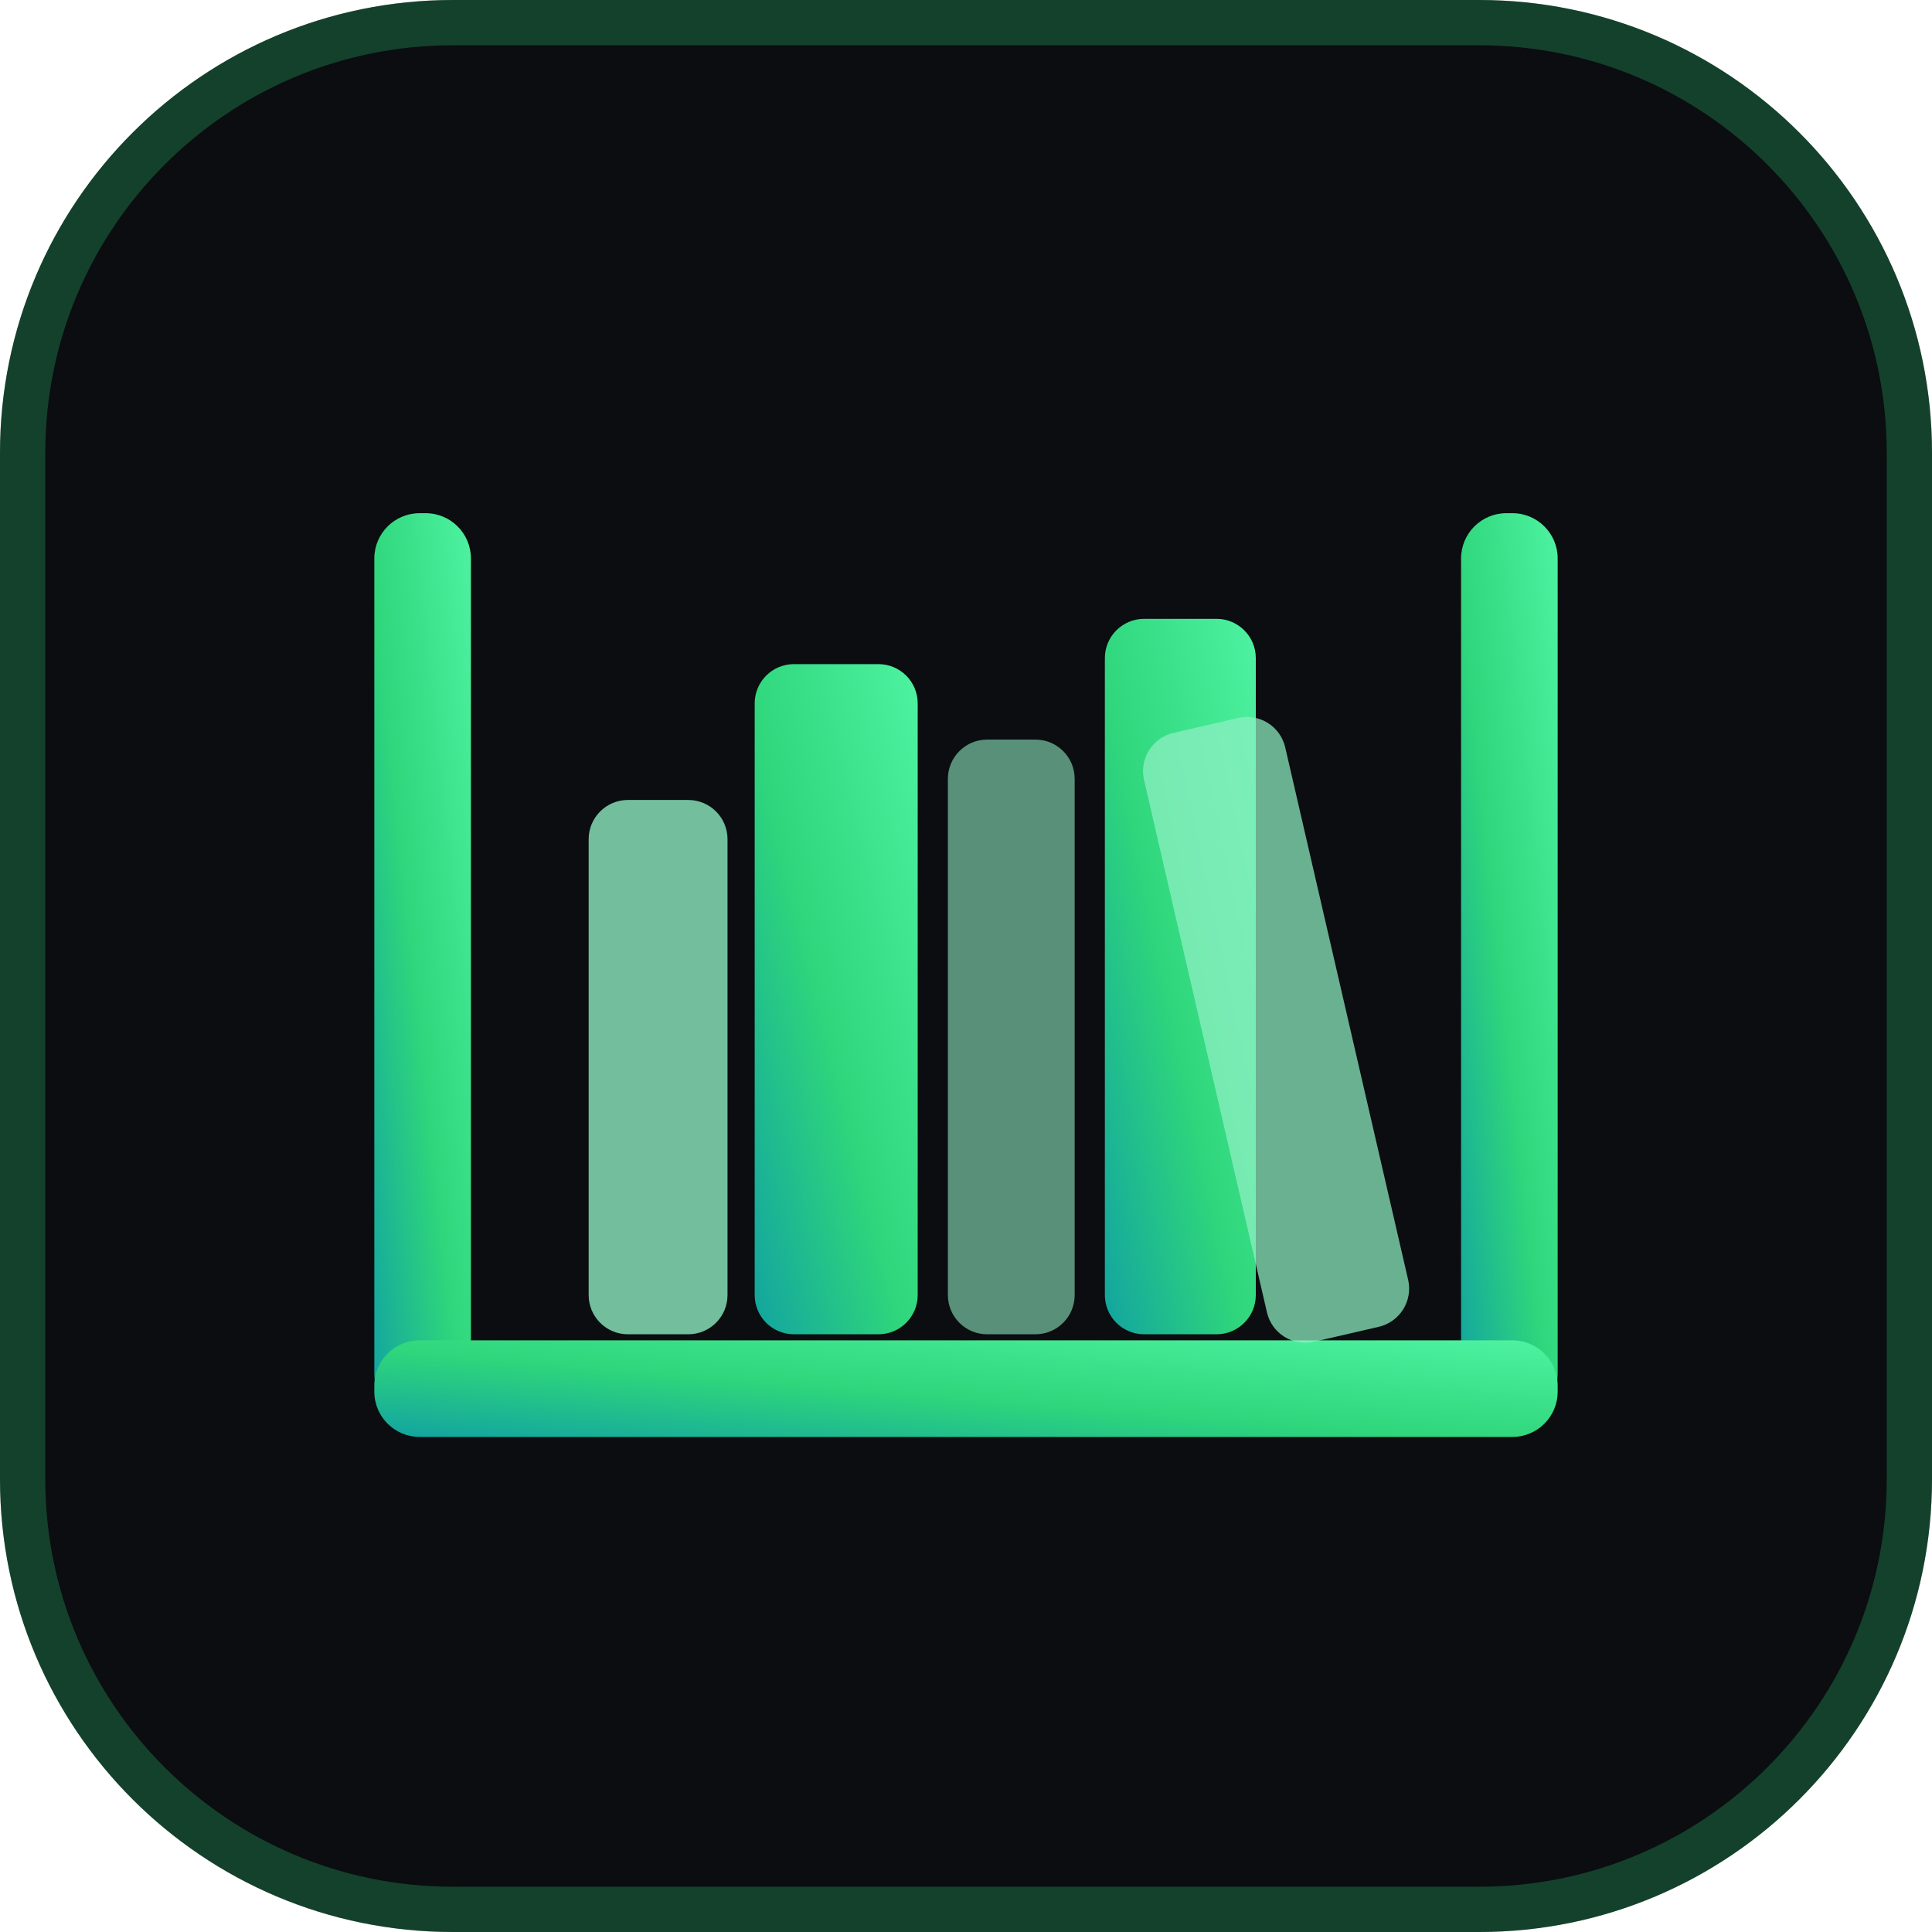
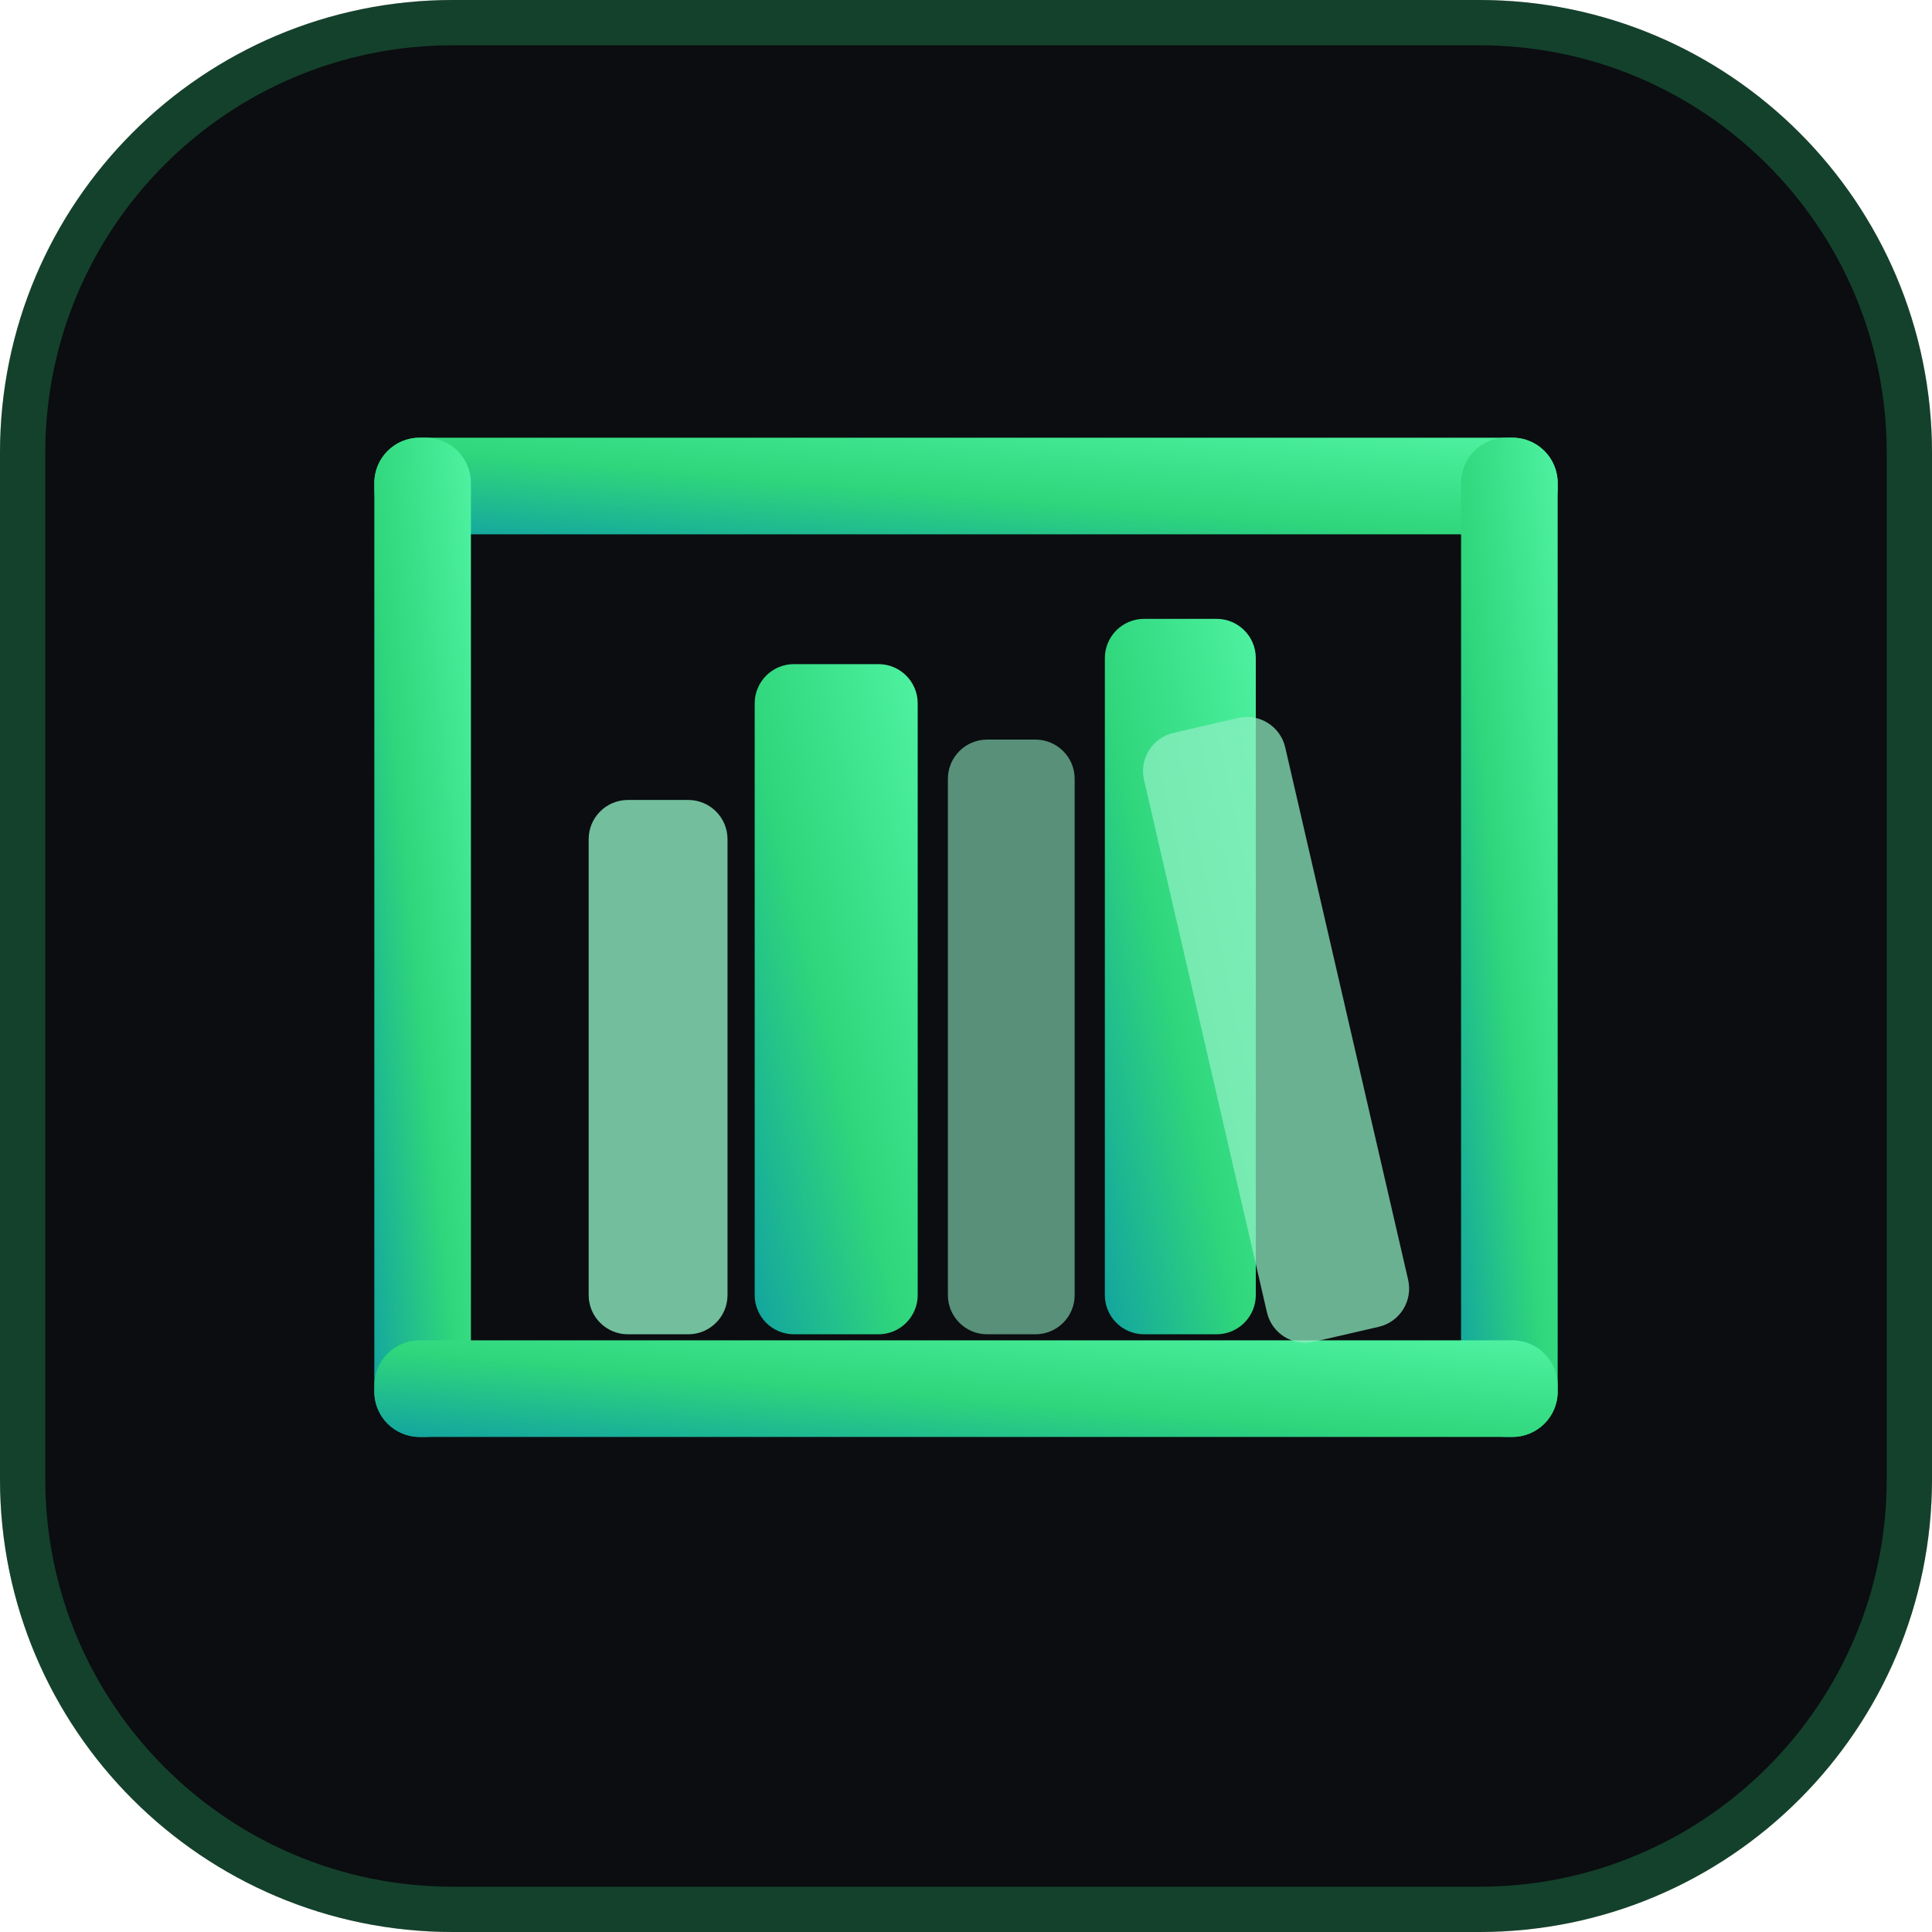
<svg xmlns="http://www.w3.org/2000/svg" viewBox="0 0 64 64" role="img" aria-label="GameTheca">
  <defs>
    <linearGradient id="gtAccent" x1="0" y1="1" x2="1" y2="0">
      <stop offset="0" stop-color="#12a4a0" />
      <stop offset="0.45" stop-color="#2fd67b" />
      <stop offset="1" stop-color="#4ef2a1" />
    </linearGradient>
  </defs>
  <rect width="64" height="64" rx="15" fill="#0b0d10" />
  <rect x="0.75" y="0.75" width="62.5" height="62.5" rx="14.25" fill="none" stroke="#2fd67b" stroke-opacity="0.26" stroke-width="1.5" />
-   <rect x="12.4" y="17" width="3.2" height="30" rx="1.5" fill="url(#gtAccent)" />
-   <rect x="48.4" y="17" width="3.2" height="30" rx="1.5" fill="url(#gtAccent)" />
+   <rect x="12.4" y="14.5" width="39.2" height="3.2" rx="1.5" fill="url(#gtAccent)" />
+   <rect x="12.4" y="14.5" width="3.2" height="33.1" rx="1.5" fill="url(#gtAccent)" />
+   <rect x="48.4" y="14.5" width="3.2" height="33.1" rx="1.5" fill="url(#gtAccent)" />
  <rect x="12.4" y="44.4" width="39.2" height="3.2" rx="1.5" fill="url(#gtAccent)" />
  <rect x="19.5" y="26.5" width="4.6" height="17.7" rx="1.3" fill="#8ff0c4" opacity="0.78" />
  <rect x="25.0" y="22.0" width="5.4" height="22.2" rx="1.3" fill="url(#gtAccent)" />
  <rect x="31.4" y="24.5" width="4.2" height="19.7" rx="1.3" fill="#8ff0c4" opacity="0.58" />
  <rect x="36.6" y="20.5" width="5.0" height="23.7" rx="1.3" fill="url(#gtAccent)" />
  <rect x="42.2" y="23.5" width="4.8" height="20.7" rx="1.3" fill="#8ff0c4" opacity="0.72" transform="rotate(-13 44.6 44.2)" />
</svg>
